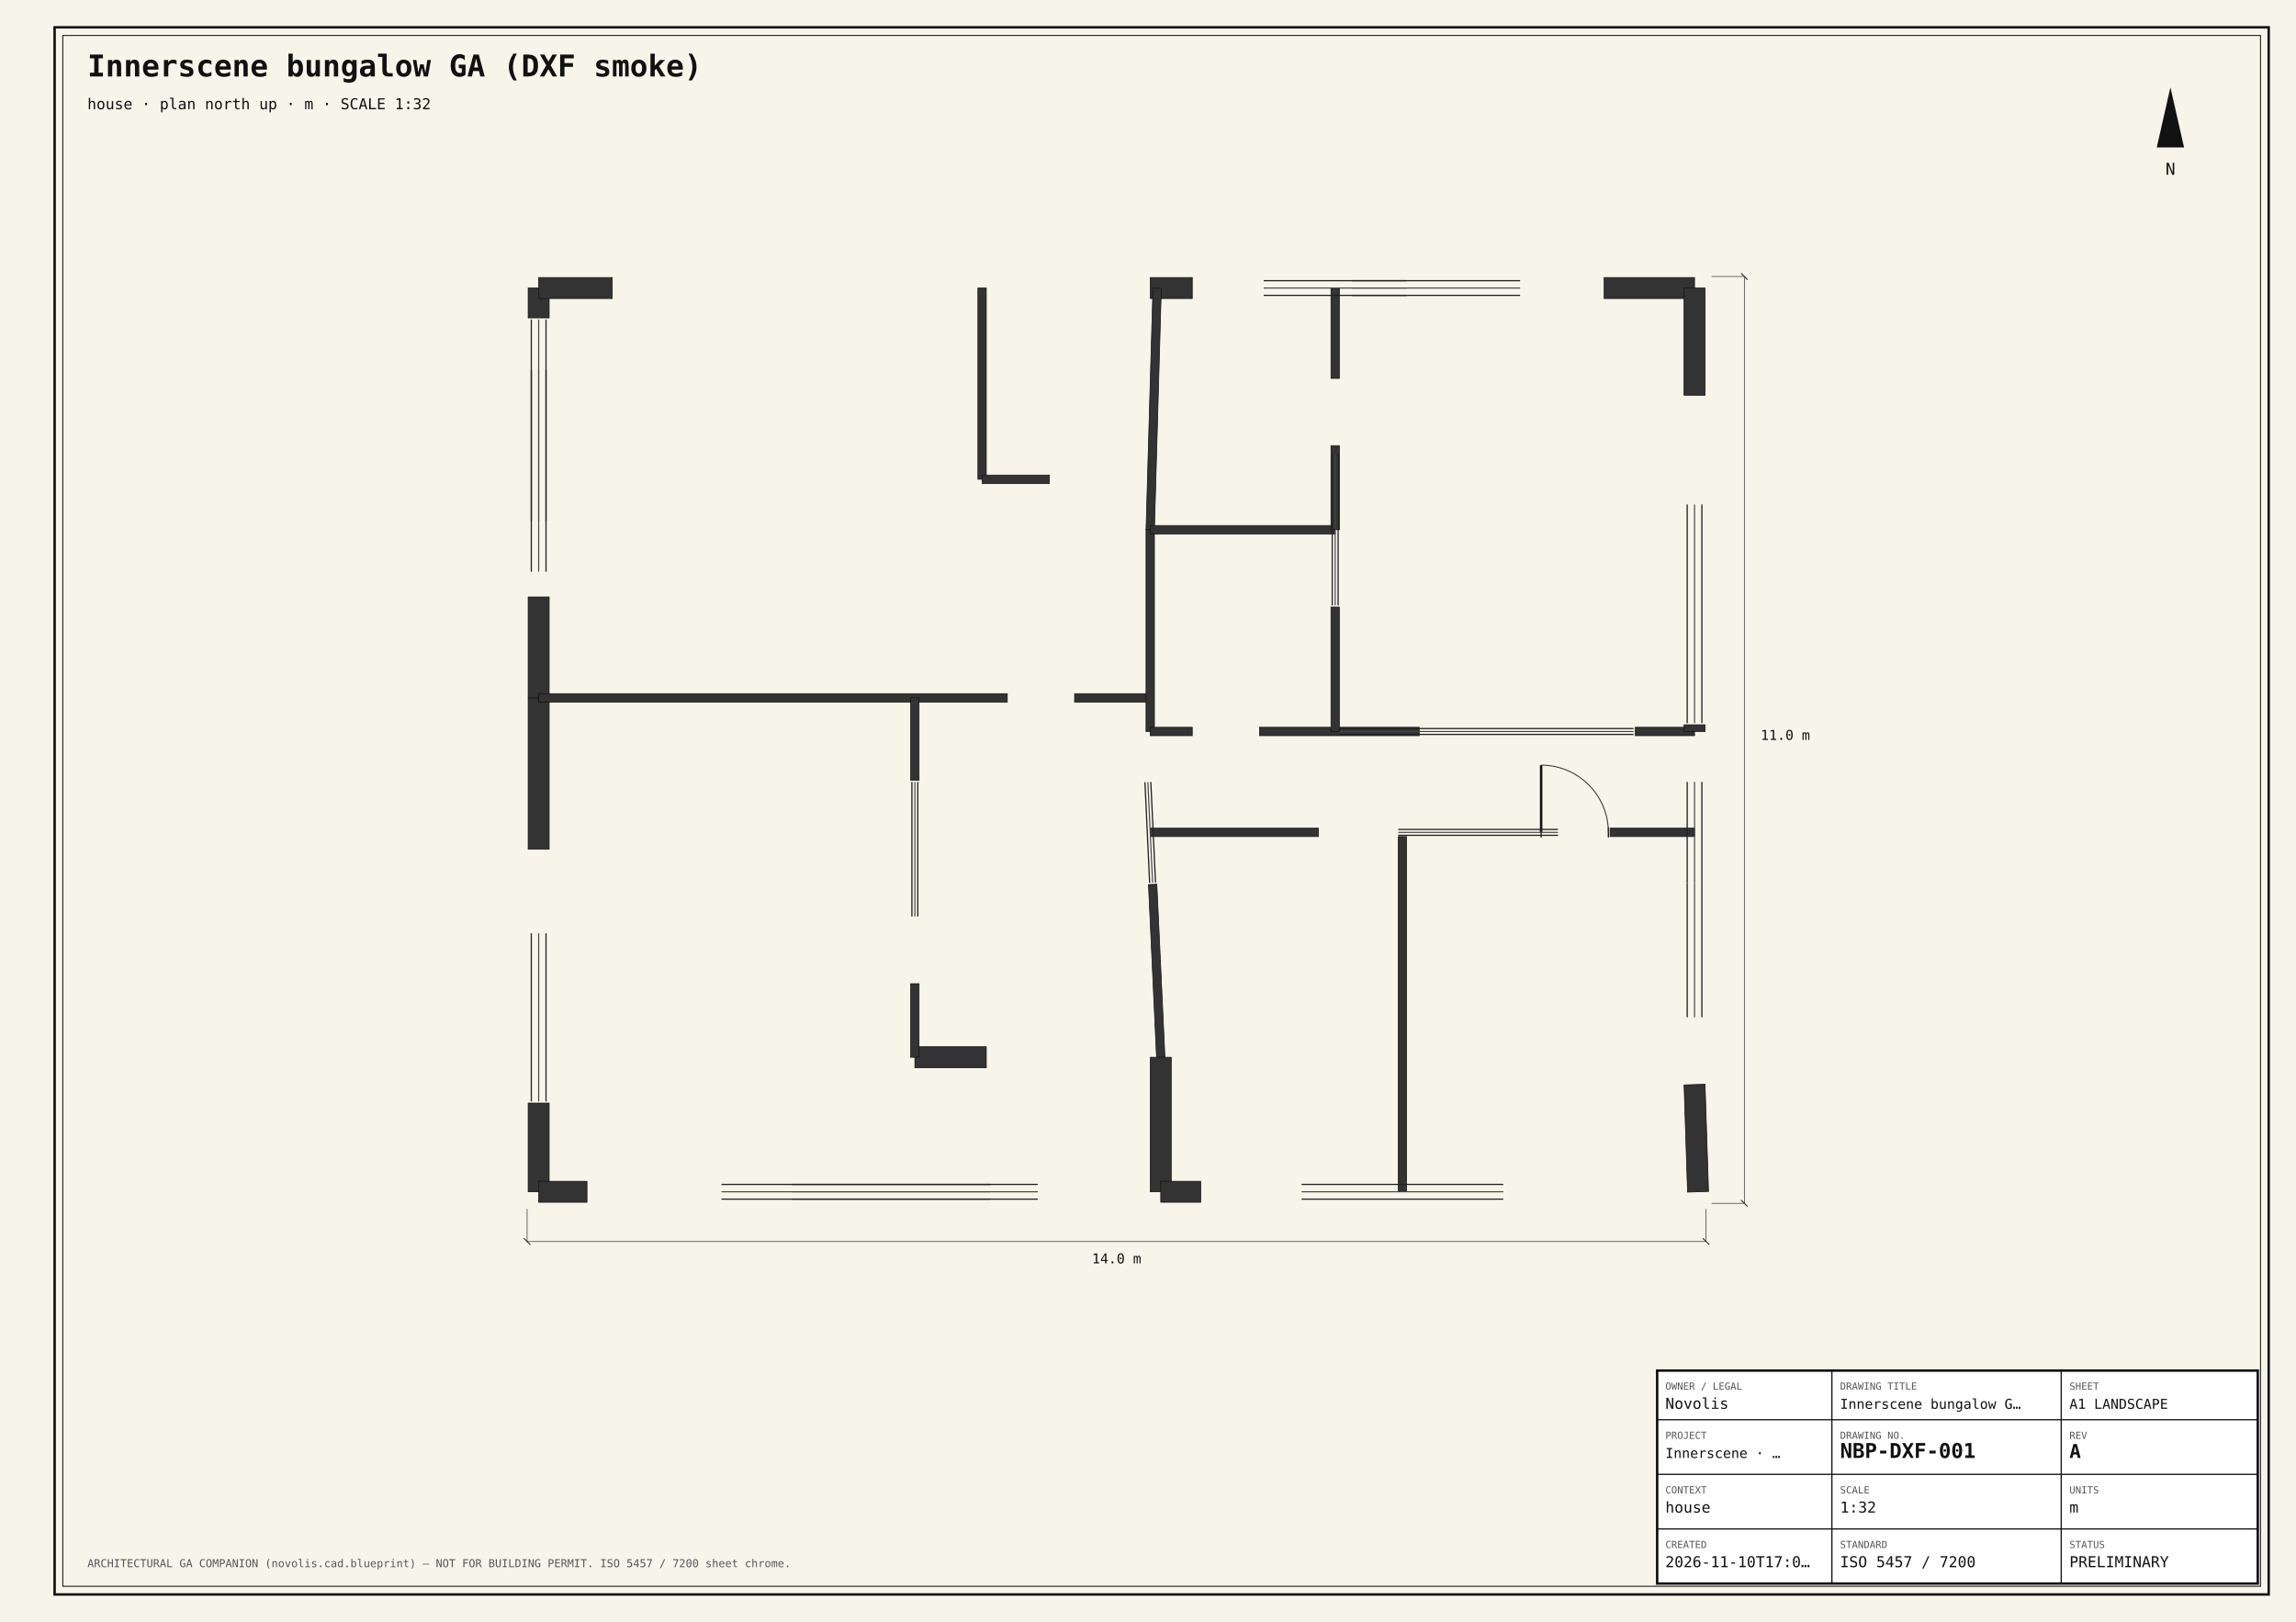
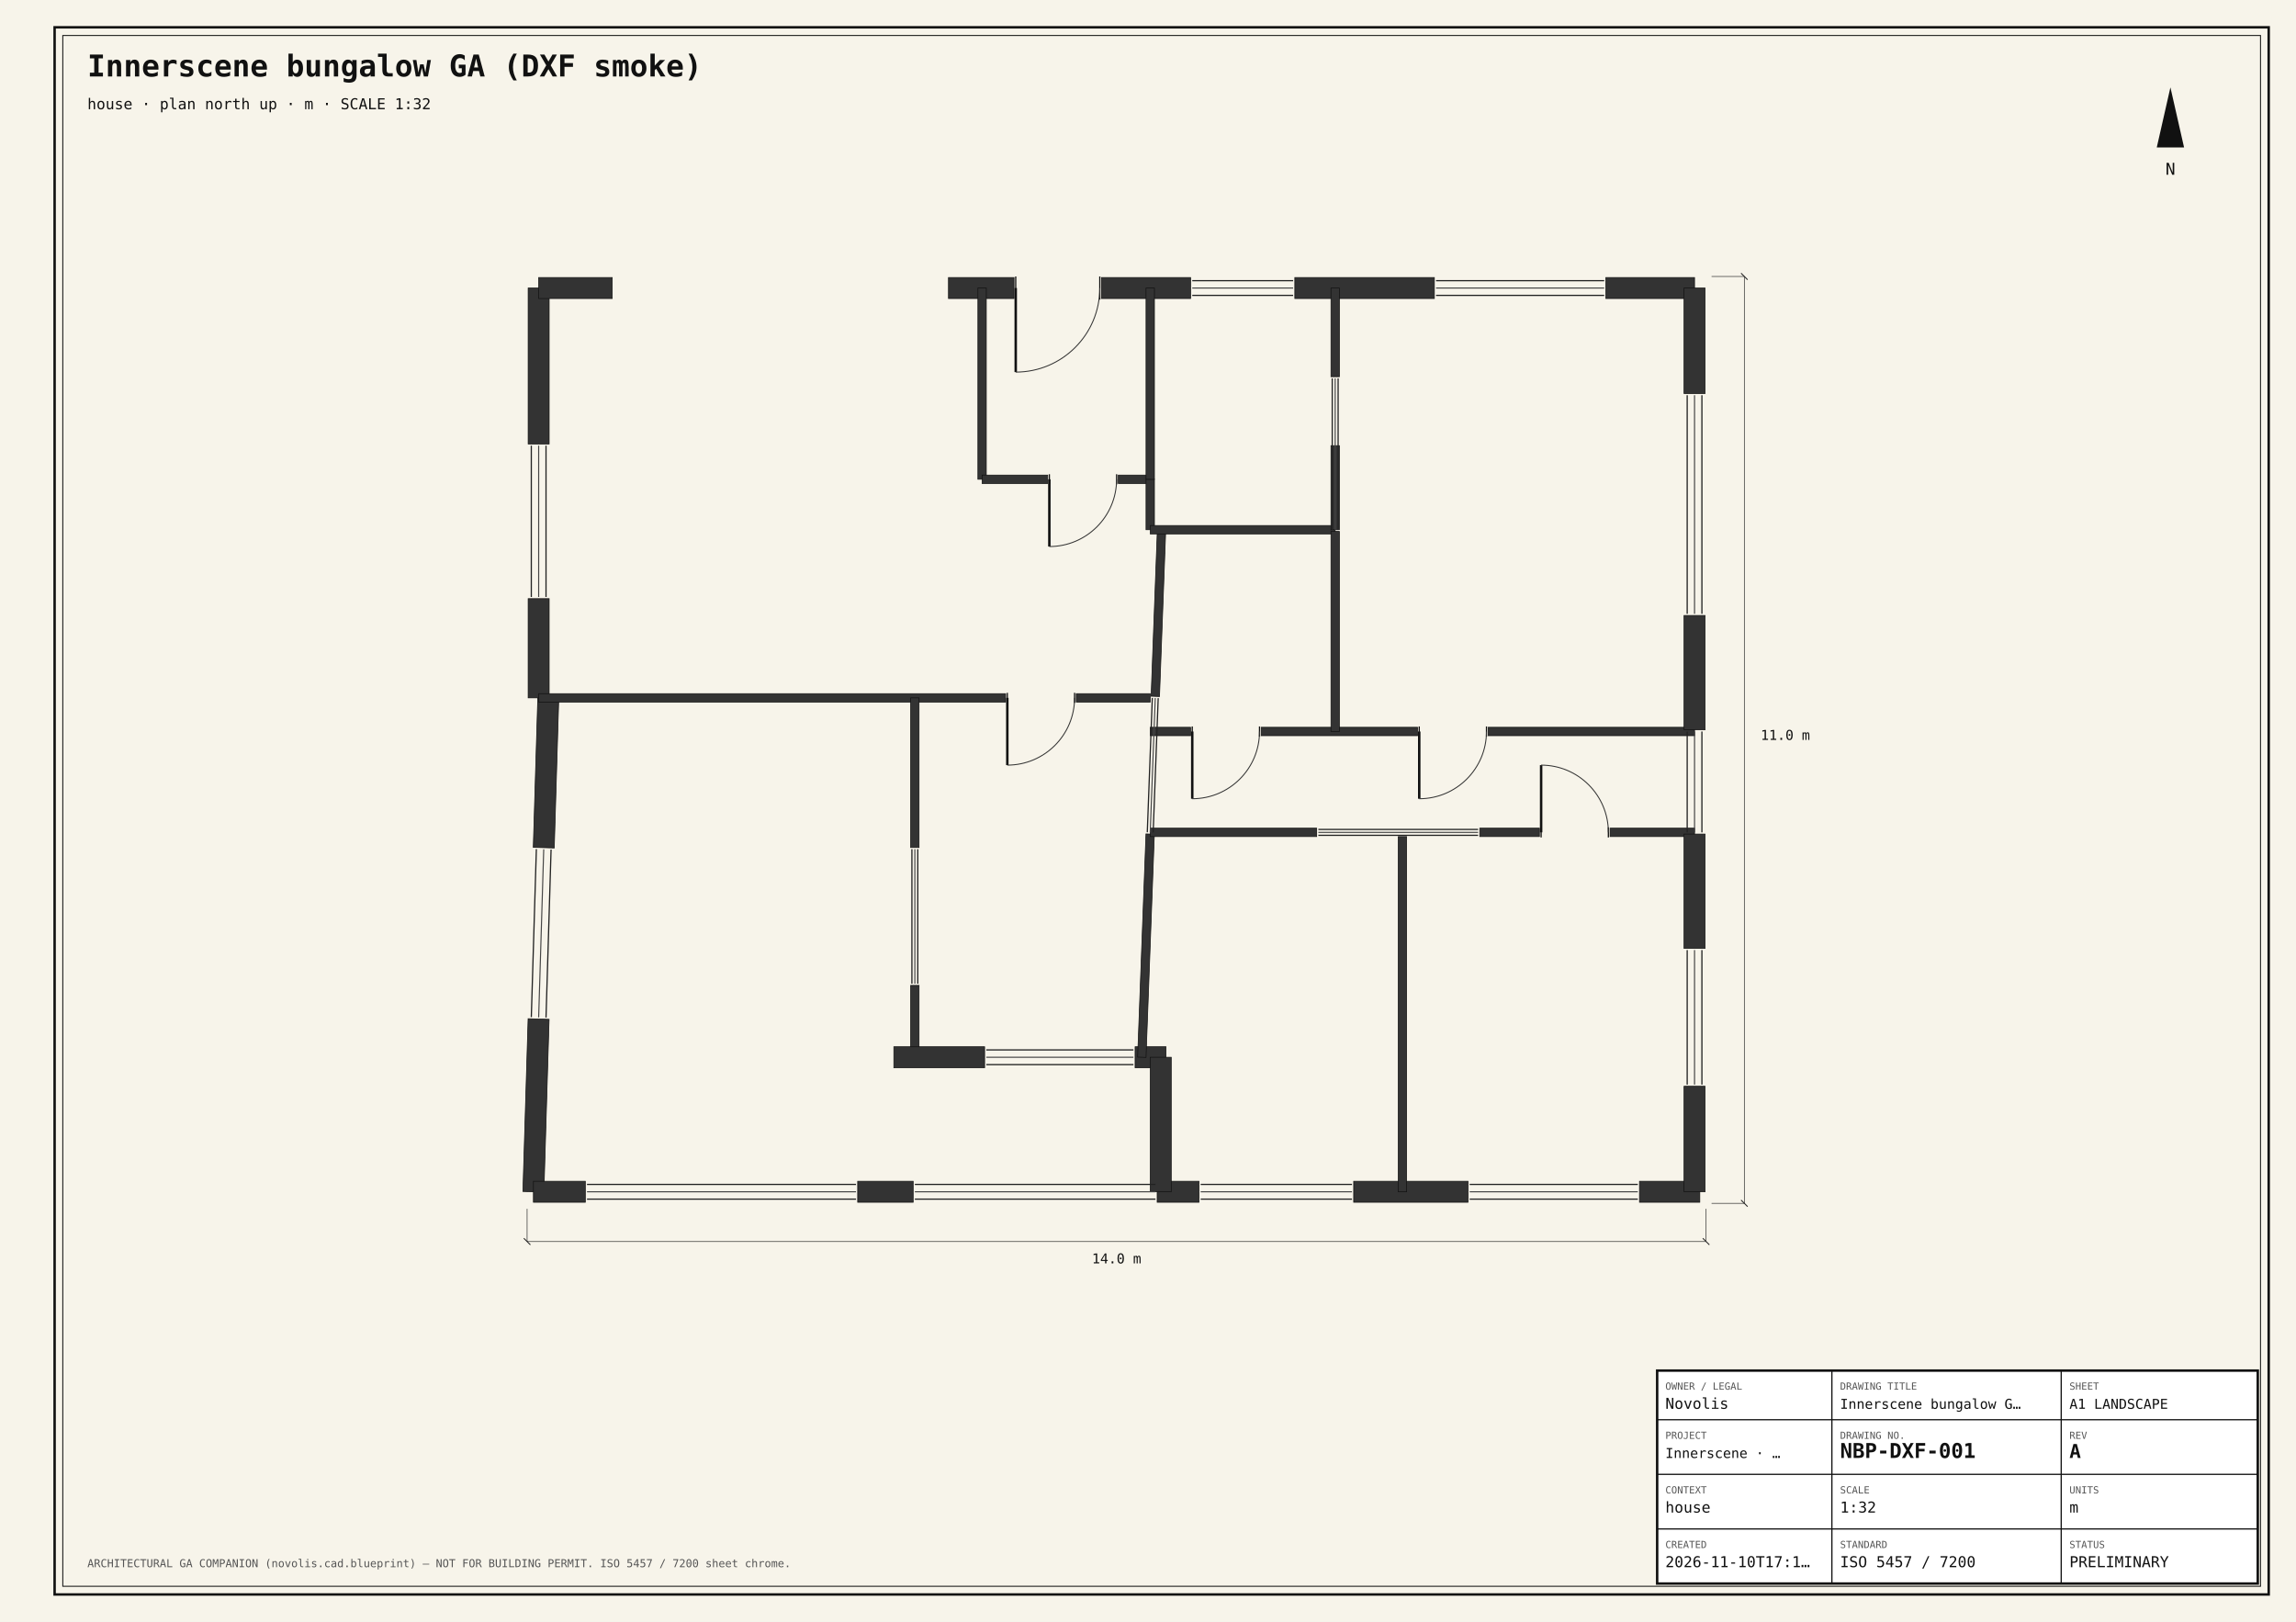
<svg xmlns="http://www.w3.org/2000/svg" id="nbp-sheet" width="841" height="594" viewBox="0 0 841 594" role="img" aria-label="Innerscene bungalow GA (DXF smoke)" data-nbp-format="novolis.cad.blueprint">
  <g data-nbp-layer="chrome.frame" data-nbp-path="chrome/frame" data-nbp-kind="chrome" data-nbp-plot="true">
    <rect x="0" y="0" width="841" height="594" fill="#f7f4ea" stroke="none" />
    <rect x="20" y="10" width="811" height="574" fill="none" stroke="#111" stroke-width="0.9" />
    <rect x="23" y="13" width="805" height="568" fill="none" stroke="#111" stroke-width="0.35" />
    <text x="32" y="28" fill="#111" font-family="IBM Plex Mono,Consolas,monospace" font-size="11" style="font-weight:600">Innerscene bungalow GA (DXF smoke)</text>
    <text x="32" y="40" fill="#111" font-family="IBM Plex Mono,Consolas,monospace" font-size="5.5">house · plan north up · m · SCALE 1:32</text>
    <g transform="translate(795 46)">
      <polygon points="0,-14 5,8 -5,8" fill="#111" stroke="none" />
      <text x="0" y="18" fill="#111" font-family="IBM Plex Mono,Consolas,monospace" font-size="6" text-anchor="middle">N</text>
    </g>
    <text x="32" y="574" fill="#555" font-family="IBM Plex Mono,Consolas,monospace" font-size="4">ARCHITECTURAL GA COMPANION (novolis.cad.blueprint) — NOT FOR BUILDING PERMIT. ISO 5457 / 7200 sheet chrome.</text>
    <g class="titleblock" data-nbp-iso="7200">
      <rect x="607" y="502" width="220" height="78" fill="#fff" stroke="#111" stroke-width="0.9" />
      <line x1="671" y1="502" x2="671" y2="580" stroke="#111" stroke-width="0.45" />
      <line x1="755" y1="502" x2="755" y2="580" stroke="#111" stroke-width="0.45" />
      <line x1="607" y1="520" x2="827" y2="520" stroke="#111" stroke-width="0.45" />
      <line x1="607" y1="540" x2="827" y2="540" stroke="#111" stroke-width="0.45" />
      <line x1="607" y1="560" x2="827" y2="560" stroke="#111" stroke-width="0.45" />
      <text x="610" y="509" fill="#555" font-family="IBM Plex Mono,Consolas,monospace" font-size="3.6">OWNER / LEGAL</text>
      <text x="610" y="516" fill="#111" font-family="IBM Plex Mono,Consolas,monospace" font-size="5.5">Novolis</text>
      <text x="674" y="509" fill="#555" font-family="IBM Plex Mono,Consolas,monospace" font-size="3.6">DRAWING TITLE</text>
      <text x="674" y="516" fill="#111" font-family="IBM Plex Mono,Consolas,monospace" font-size="5">Innerscene bungalow G…</text>
      <text x="758" y="509" fill="#555" font-family="IBM Plex Mono,Consolas,monospace" font-size="3.6">SHEET</text>
      <text x="758" y="516" fill="#111" font-family="IBM Plex Mono,Consolas,monospace" font-size="5">A1 LANDSCAPE</text>
      <text x="610" y="527" fill="#555" font-family="IBM Plex Mono,Consolas,monospace" font-size="3.6">PROJECT</text>
      <text x="610" y="534" fill="#111" font-family="IBM Plex Mono,Consolas,monospace" font-size="5">Innerscene · …</text>
      <text x="674" y="527" fill="#555" font-family="IBM Plex Mono,Consolas,monospace" font-size="3.6">DRAWING NO.</text>
      <text x="674" y="534" fill="#111" font-family="IBM Plex Mono,Consolas,monospace" font-size="7.5" style="font-weight:600">NBP-DXF-001</text>
      <text x="758" y="527" fill="#555" font-family="IBM Plex Mono,Consolas,monospace" font-size="3.6">REV</text>
      <text x="758" y="534" fill="#111" font-family="IBM Plex Mono,Consolas,monospace" font-size="7" style="font-weight:600">A</text>
      <text x="610" y="547" fill="#555" font-family="IBM Plex Mono,Consolas,monospace" font-size="3.6">CONTEXT</text>
      <text x="610" y="554" fill="#111" font-family="IBM Plex Mono,Consolas,monospace" font-size="5.5">house</text>
      <text x="674" y="547" fill="#555" font-family="IBM Plex Mono,Consolas,monospace" font-size="3.6">SCALE</text>
      <text x="674" y="554" fill="#111" font-family="IBM Plex Mono,Consolas,monospace" font-size="5.5">1:32</text>
      <text x="758" y="547" fill="#555" font-family="IBM Plex Mono,Consolas,monospace" font-size="3.6">UNITS</text>
      <text x="758" y="554" fill="#111" font-family="IBM Plex Mono,Consolas,monospace" font-size="5.5">m</text>
      <text x="610" y="567" fill="#555" font-family="IBM Plex Mono,Consolas,monospace" font-size="3.6">CREATED</text>
-       <text x="610" y="574" fill="#111" font-family="IBM Plex Mono,Consolas,monospace" font-size="5.5">2026-11-10T17:0…</text>
+       <text x="610" y="574" fill="#111" font-family="IBM Plex Mono,Consolas,monospace" font-size="5.5">2026-11-10T17:1…</text>
      <text x="674" y="567" fill="#555" font-family="IBM Plex Mono,Consolas,monospace" font-size="3.6">STANDARD</text>
      <text x="674" y="574" fill="#111" font-family="IBM Plex Mono,Consolas,monospace" font-size="5.5">ISO 5457 / 7200</text>
      <text x="758" y="567" fill="#555" font-family="IBM Plex Mono,Consolas,monospace" font-size="3.6">STATUS</text>
      <text x="758" y="574" fill="#111" font-family="IBM Plex Mono,Consolas,monospace" font-size="5.5">PRELIMINARY</text>
    </g>
  </g>
  <g data-nbp-view="level-0" data-nbp-view-kind="plan">
    <g data-nbp-layer="exterior.shell" data-nbp-path="exterior/shell" data-nbp-kind="outline" data-nbp-plot="true" />
    <g data-nbp-layer="interior.spaces" data-nbp-path="interior/spaces" data-nbp-kind="space" data-nbp-plot="true" />
    <g data-nbp-layer="structure.walls" data-nbp-path="structure/walls" data-nbp-kind="structure" data-nbp-plot="true">
-       <path d="M 193.457 436.506 L 193.457 404.021 L 201.155 404.021 L 201.155 436.506 Z" fill="#333" stroke="#111" stroke-width="0.25" />
-       <path d="M 193.457 311.029 L 193.457 255.604 L 201.155 255.604 L 201.155 311.029 Z" fill="#333" stroke="#111" stroke-width="0.25" />
-       <path d="M 193.457 255.604 L 193.457 218.654 L 201.155 218.654 L 201.155 255.604 Z" fill="#333" stroke="#111" stroke-width="0.25" />
-       <path d="M 193.457 116.425 L 193.457 105.494 L 201.155 105.494 L 201.155 116.425 Z" fill="#333" stroke="#111" stroke-width="0.25" />
-       <path d="M 197.306 432.657 L 215.011 432.657 L 215.011 440.355 L 197.306 440.355 Z" fill="#333" stroke="#111" stroke-width="0.25" />
+       <path d="M 191.534 436.39 L 193.44 373.113 L 201.135 373.344 L 199.229 436.622 Z" fill="#333" stroke="#111" stroke-width="0.25" />
+       <path d="M 195.331 310.354 L 196.98 255.594 L 204.675 255.826 L 203.025 310.586 Z" fill="#333" stroke="#111" stroke-width="0.25" />
+       <path d="M 193.457 255.604 L 193.457 219.27 L 201.155 219.27 L 201.155 255.604 Z" fill="#333" stroke="#111" stroke-width="0.25" />
+       <path d="M 193.457 162.613 L 193.457 105.494 L 201.155 105.494 L 201.155 162.613 Z" fill="#333" stroke="#111" stroke-width="0.25" />
+       <path d="M 195.382 432.657 L 214.396 432.657 L 214.396 440.355 L 195.382 440.355 Z" fill="#333" stroke="#111" stroke-width="0.25" />
+       <path d="M 314.161 432.657 L 334.484 432.657 L 334.484 440.355 L 314.161 440.355 Z" fill="#333" stroke="#111" stroke-width="0.25" />
+       <path d="M 423.857 432.657 L 439.176 432.657 L 439.176 440.355 L 423.857 440.355 Z" fill="#333" stroke="#111" stroke-width="0.25" />
+       <path d="M 495.833 432.657 L 537.71 432.657 L 537.71 440.355 L 495.833 440.355 Z" fill="#333" stroke="#111" stroke-width="0.25" />
+       <path d="M 600.525 432.657 L 622.618 432.657 L 622.618 440.355 L 600.525 440.355 Z" fill="#333" stroke="#111" stroke-width="0.25" />
      <path d="M 197.306 101.645 L 224.249 101.645 L 224.249 109.343 L 197.306 109.343 Z" fill="#333" stroke="#111" stroke-width="0.25" />
-       <path d="M 197.306 254.064 L 368.971 254.064 L 368.971 257.144 L 197.306 257.144 Z" fill="#333" stroke="#111" stroke-width="0.25" />
-       <path d="M 335.1 383.39 L 361.273 383.39 L 361.273 391.088 L 335.1 391.088 Z" fill="#333" stroke="#111" stroke-width="0.25" />
-       <path d="M 333.56 387.239 L 333.56 360.296 L 336.639 360.296 L 336.639 387.239 Z" fill="#333" stroke="#111" stroke-width="0.25" />
-       <path d="M 333.56 285.78 L 333.56 255.604 L 336.639 255.604 L 336.639 285.78 Z" fill="#333" stroke="#111" stroke-width="0.25" />
+       <path d="M 197.306 254.064 L 368.355 254.064 L 368.355 257.144 L 197.306 257.144 Z" fill="#333" stroke="#111" stroke-width="0.25" />
+       <path d="M 394.22 254.064 L 421.317 254.064 L 421.317 257.144 L 394.22 257.144 Z" fill="#333" stroke="#111" stroke-width="0.25" />
+       <path d="M 327.402 383.39 L 360.657 383.39 L 360.657 391.088 L 327.402 391.088 Z" fill="#333" stroke="#111" stroke-width="0.25" />
+       <path d="M 415.774 383.39 L 427.09 383.39 L 427.09 391.088 L 415.774 391.088 Z" fill="#333" stroke="#111" stroke-width="0.25" />
+       <path d="M 333.56 383.39 L 333.56 360.912 L 336.639 360.912 L 336.639 383.39 Z" fill="#333" stroke="#111" stroke-width="0.25" />
+       <path d="M 333.56 310.414 L 333.56 255.604 L 336.639 255.604 L 336.639 310.414 Z" fill="#333" stroke="#111" stroke-width="0.25" />
+       <path d="M 347.416 101.645 L 371.434 101.645 L 371.434 109.343 L 347.416 109.343 Z" fill="#333" stroke="#111" stroke-width="0.25" />
+       <path d="M 403.457 101.645 L 436.097 101.645 L 436.097 109.343 L 403.457 109.343 Z" fill="#333" stroke="#111" stroke-width="0.25" />
+       <path d="M 474.279 101.645 L 525.393 101.645 L 525.393 109.343 L 474.279 109.343 Z" fill="#333" stroke="#111" stroke-width="0.25" />
+       <path d="M 588.208 101.645 L 620.694 101.645 L 620.694 109.343 L 588.208 109.343 Z" fill="#333" stroke="#111" stroke-width="0.25" />
      <path d="M 358.193 175.545 L 358.193 105.494 L 361.273 105.494 L 361.273 175.545 Z" fill="#333" stroke="#111" stroke-width="0.25" />
-       <path d="M 359.733 174.006 L 384.367 174.006 L 384.367 177.085 L 359.733 177.085 Z" fill="#333" stroke="#111" stroke-width="0.25" />
-       <path d="M 393.604 254.064 L 421.317 254.064 L 421.317 257.144 L 393.604 257.144 Z" fill="#333" stroke="#111" stroke-width="0.25" />
-       <path d="M 421.317 101.645 L 436.713 101.645 L 436.713 109.343 L 421.317 109.343 Z" fill="#333" stroke="#111" stroke-width="0.25" />
-       <path d="M 423.628 387.311 L 420.669 323.993 L 423.745 323.849 L 426.704 387.167 Z" fill="#333" stroke="#111" stroke-width="0.25" />
-       <path d="M 419.777 267.921 L 419.777 194.02 L 422.856 194.02 L 422.856 267.921 Z" fill="#333" stroke="#111" stroke-width="0.25" />
-       <path d="M 419.778 193.976 L 422.305 105.522 L 425.383 105.61 L 422.856 194.064 Z" fill="#333" stroke="#111" stroke-width="0.25" />
-       <path d="M 421.317 266.381 L 436.713 266.381 L 436.713 269.46 L 421.317 269.46 Z" fill="#333" stroke="#111" stroke-width="0.25" />
-       <path d="M 421.317 303.331 L 482.9 303.331 L 482.9 306.411 L 421.317 306.411 Z" fill="#333" stroke="#111" stroke-width="0.25" />
+       <path d="M 359.733 174.006 L 383.751 174.006 L 383.751 177.085 L 359.733 177.085 Z" fill="#333" stroke="#111" stroke-width="0.25" />
+       <path d="M 409.616 174.006 L 421.317 174.006 L 421.317 177.085 L 409.616 177.085 Z" fill="#333" stroke="#111" stroke-width="0.25" />
+       <path d="M 416.699 387.182 L 419.755 305.429 L 422.832 305.544 L 419.776 387.297 Z" fill="#333" stroke="#111" stroke-width="0.25" />
+       <path d="M 421.64 255 L 423.916 194.118 L 426.993 194.233 L 424.717 255.115 Z" fill="#333" stroke="#111" stroke-width="0.25" />
+       <path d="M 419.777 194.02 L 419.777 175.545 L 422.856 175.545 L 422.856 194.02 Z" fill="#333" stroke="#111" stroke-width="0.25" />
+       <path d="M 419.777 175.545 L 419.777 105.494 L 422.856 105.494 L 422.856 175.545 Z" fill="#333" stroke="#111" stroke-width="0.25" />
+       <path d="M 421.317 266.381 L 436.097 266.381 L 436.097 269.46 L 421.317 269.46 Z" fill="#333" stroke="#111" stroke-width="0.25" />
+       <path d="M 461.962 266.381 L 519.235 266.381 L 519.235 269.46 L 461.962 269.46 Z" fill="#333" stroke="#111" stroke-width="0.25" />
+       <path d="M 545.1 266.381 L 620.694 266.381 L 620.694 269.46 L 545.1 269.46 Z" fill="#333" stroke="#111" stroke-width="0.25" />
+       <path d="M 421.317 303.331 L 482.285 303.331 L 482.285 306.411 L 421.317 306.411 Z" fill="#333" stroke="#111" stroke-width="0.25" />
+       <path d="M 542.021 303.331 L 563.883 303.331 L 563.883 306.411 L 542.021 306.411 Z" fill="#333" stroke="#111" stroke-width="0.25" />
+       <path d="M 589.748 303.331 L 620.694 303.331 L 620.694 306.411 L 589.748 306.411 Z" fill="#333" stroke="#111" stroke-width="0.25" />
      <path d="M 421.317 192.481 L 489.059 192.481 L 489.059 195.56 L 421.317 195.56 Z" fill="#333" stroke="#111" stroke-width="0.25" />
      <path d="M 421.317 436.506 L 421.317 387.239 L 429.015 387.239 L 429.015 436.506 Z" fill="#333" stroke="#111" stroke-width="0.25" />
-       <path d="M 425.166 432.657 L 439.792 432.657 L 439.792 440.355 L 425.166 440.355 Z" fill="#333" stroke="#111" stroke-width="0.25" />
-       <path d="M 461.346 266.381 L 519.851 266.381 L 519.851 269.46 L 461.346 269.46 Z" fill="#333" stroke="#111" stroke-width="0.25" />
-       <path d="M 487.519 267.921 L 487.519 222.349 L 490.598 222.349 L 490.598 267.921 Z" fill="#333" stroke="#111" stroke-width="0.25" />
+       <path d="M 487.519 267.921 L 487.519 194.636 L 490.598 194.636 L 490.598 267.921 Z" fill="#333" stroke="#111" stroke-width="0.25" />
+       <path d="M 487.519 137.979 L 487.519 105.494 L 490.598 105.494 L 490.598 137.979 Z" fill="#333" stroke="#111" stroke-width="0.25" />
      <path d="M 487.519 194.02 L 487.519 163.229 L 490.598 163.229 L 490.598 194.02 Z" fill="#333" stroke="#111" stroke-width="0.25" />
-       <path d="M 487.519 138.595 L 487.519 105.494 L 490.598 105.494 L 490.598 138.595 Z" fill="#333" stroke="#111" stroke-width="0.25" />
      <path d="M 512.153 436.506 L 512.153 306.411 L 515.232 306.411 L 515.232 436.506 Z" fill="#333" stroke="#111" stroke-width="0.25" />
-       <path d="M 589.748 303.331 L 620.694 303.331 L 620.694 306.411 L 589.748 306.411 Z" fill="#333" stroke="#111" stroke-width="0.25" />
-       <path d="M 598.986 266.381 L 620.694 266.381 L 620.694 269.46 L 598.986 269.46 Z" fill="#333" stroke="#111" stroke-width="0.25" />
-       <path d="M 587.593 101.645 L 620.694 101.645 L 620.694 109.343 L 587.593 109.343 Z" fill="#333" stroke="#111" stroke-width="0.25" />
-       <path d="M 618.13 436.632 L 616.847 397.372 L 624.541 397.121 L 625.824 436.38 Z" fill="#333" stroke="#111" stroke-width="0.25" />
-       <path d="M 616.845 267.921 L 616.845 265.457 L 624.543 265.457 L 624.543 267.921 Z" fill="#333" stroke="#111" stroke-width="0.25" />
-       <path d="M 616.845 144.753 L 616.845 105.494 L 624.543 105.494 L 624.543 144.753 Z" fill="#333" stroke="#111" stroke-width="0.25" />
+       <path d="M 616.845 436.506 L 616.845 397.862 L 624.543 397.862 L 624.543 436.506 Z" fill="#333" stroke="#111" stroke-width="0.25" />
+       <path d="M 616.845 347.364 L 616.845 305.487 L 624.543 305.487 L 624.543 347.364 Z" fill="#333" stroke="#111" stroke-width="0.25" />
+       <path d="M 616.845 267.305 L 616.845 225.428 L 624.543 225.428 L 624.543 267.305 Z" fill="#333" stroke="#111" stroke-width="0.25" />
+       <path d="M 616.845 144.138 L 616.845 105.494 L 624.543 105.494 L 624.543 144.138 Z" fill="#333" stroke="#111" stroke-width="0.25" />
    </g>
    <g data-nbp-layer="openings.all" data-nbp-path="openings/all" data-nbp-kind="opening" data-nbp-plot="true">
+       <line x1="194.613" y1="372.532" x2="196.466" y2="311.004" stroke="#222" stroke-width="0.45" />
+       <line x1="199.999" y1="372.694" x2="201.852" y2="311.166" stroke="#222" stroke-width="0.45" />
+       <line x1="197.306" y1="372.613" x2="199.159" y2="311.085" stroke="#444" stroke-width="0.4" />
+       <line x1="194.612" y1="218.654" x2="194.612" y2="163.229" stroke="#222" stroke-width="0.45" />
+       <line x1="200" y1="218.654" x2="200" y2="163.229" stroke="#222" stroke-width="0.45" />
+       <line x1="197.306" y1="218.654" x2="197.306" y2="163.229" stroke="#444" stroke-width="0.4" />
+       <line x1="215.011" y1="433.812" x2="313.545" y2="433.812" stroke="#222" stroke-width="0.45" />
+       <line x1="215.011" y1="439.2" x2="313.545" y2="439.2" stroke="#222" stroke-width="0.45" />
+       <line x1="215.011" y1="436.506" x2="313.545" y2="436.506" stroke="#444" stroke-width="0.4" />
+       <line x1="335.1" y1="433.812" x2="423.241" y2="433.812" stroke="#222" stroke-width="0.45" />
+       <line x1="335.1" y1="439.2" x2="423.241" y2="439.2" stroke="#222" stroke-width="0.45" />
+       <line x1="335.1" y1="436.506" x2="423.241" y2="436.506" stroke="#444" stroke-width="0.4" />
+       <line x1="439.792" y1="433.812" x2="495.217" y2="433.812" stroke="#222" stroke-width="0.45" />
+       <line x1="439.792" y1="439.2" x2="495.217" y2="439.2" stroke="#222" stroke-width="0.45" />
+       <line x1="439.792" y1="436.506" x2="495.217" y2="436.506" stroke="#444" stroke-width="0.4" />
+       <line x1="538.326" y1="433.812" x2="599.909" y2="433.812" stroke="#222" stroke-width="0.45" />
+       <line x1="538.326" y1="439.2" x2="599.909" y2="439.2" stroke="#222" stroke-width="0.45" />
+       <line x1="538.326" y1="436.506" x2="599.909" y2="436.506" stroke="#444" stroke-width="0.4" />
+       <line x1="368.971" y1="257.452" x2="368.971" y2="253.757" stroke="#111" stroke-width="0.45" fill="none" />
+       <line x1="393.604" y1="257.452" x2="393.604" y2="253.757" stroke="#111" stroke-width="0.45" fill="none" />
+       <line x1="368.971" y1="255.604" x2="368.971" y2="280.238" stroke="#111" stroke-width="0.9" fill="none" />
+       <path d="M 368.971 280.238 A 24.633 24.633 0 0 0 393.604 255.604" fill="none" stroke="#333" stroke-width="0.35" />
+       <line x1="361.273" y1="384.545" x2="415.158" y2="384.545" stroke="#222" stroke-width="0.45" />
+       <line x1="361.273" y1="389.933" x2="415.158" y2="389.933" stroke="#222" stroke-width="0.45" />
+       <line x1="361.273" y1="387.239" x2="415.158" y2="387.239" stroke="#444" stroke-width="0.4" />
+       <line x1="334.022" y1="360.296" x2="334.022" y2="311.029" stroke="#222" stroke-width="0.45" />
+       <line x1="336.177" y1="360.296" x2="336.177" y2="311.029" stroke="#222" stroke-width="0.45" />
+       <line x1="335.1" y1="360.296" x2="335.1" y2="311.029" stroke="#444" stroke-width="0.4" />
+       <line x1="372.05" y1="109.728" x2="372.05" y2="101.26" stroke="#111" stroke-width="0.45" fill="none" />
+       <line x1="402.842" y1="109.728" x2="402.842" y2="101.26" stroke="#111" stroke-width="0.45" fill="none" />
+       <line x1="372.05" y1="105.494" x2="372.05" y2="136.286" stroke="#111" stroke-width="0.9" fill="none" />
+       <path d="M 372.05 136.286 A 30.792 30.792 0 0 0 402.842 105.494" fill="none" stroke="#333" stroke-width="0.35" />
+       <line x1="436.713" y1="102.8" x2="473.663" y2="102.8" stroke="#222" stroke-width="0.45" />
+       <line x1="436.713" y1="108.188" x2="473.663" y2="108.188" stroke="#222" stroke-width="0.45" />
+       <line x1="436.713" y1="105.494" x2="473.663" y2="105.494" stroke="#444" stroke-width="0.4" />
+       <line x1="526.009" y1="102.8" x2="587.593" y2="102.8" stroke="#222" stroke-width="0.45" />
+       <line x1="526.009" y1="108.188" x2="587.593" y2="108.188" stroke="#222" stroke-width="0.45" />
+       <line x1="526.009" y1="105.494" x2="587.593" y2="105.494" stroke="#444" stroke-width="0.4" />
+       <line x1="384.367" y1="177.393" x2="384.367" y2="173.698" stroke="#111" stroke-width="0.45" fill="none" />
+       <line x1="409" y1="177.393" x2="409" y2="173.698" stroke="#111" stroke-width="0.45" fill="none" />
+       <line x1="384.367" y1="175.545" x2="384.367" y2="200.179" stroke="#111" stroke-width="0.9" fill="none" />
+       <path d="M 384.367 200.179 A 24.633 24.633 0 0 0 409 175.545" fill="none" stroke="#333" stroke-width="0.35" />
+       <line x1="420.24" y1="304.831" x2="422.079" y2="255.633" stroke="#222" stroke-width="0.45" />
+       <line x1="422.394" y1="304.911" x2="424.233" y2="255.713" stroke="#222" stroke-width="0.45" />
+       <line x1="421.317" y1="304.871" x2="423.156" y2="255.673" stroke="#444" stroke-width="0.4" />
+       <line x1="436.713" y1="269.768" x2="436.713" y2="266.073" stroke="#111" stroke-width="0.45" fill="none" />
+       <line x1="461.346" y1="269.768" x2="461.346" y2="266.073" stroke="#111" stroke-width="0.45" fill="none" />
+       <line x1="436.713" y1="267.921" x2="436.713" y2="292.554" stroke="#111" stroke-width="0.9" fill="none" />
+       <path d="M 436.713 292.554 A 24.633 24.633 0 0 0 461.346 267.921" fill="none" stroke="#333" stroke-width="0.35" />
+       <line x1="519.851" y1="269.768" x2="519.851" y2="266.073" stroke="#111" stroke-width="0.45" fill="none" />
+       <line x1="544.484" y1="269.768" x2="544.484" y2="266.073" stroke="#111" stroke-width="0.45" fill="none" />
+       <line x1="519.851" y1="267.921" x2="519.851" y2="292.554" stroke="#111" stroke-width="0.9" fill="none" />
+       <path d="M 519.851 292.554 A 24.633 24.633 0 0 0 544.484 267.921" fill="none" stroke="#333" stroke-width="0.35" />
+       <line x1="482.9" y1="303.793" x2="541.405" y2="303.793" stroke="#222" stroke-width="0.45" />
+       <line x1="482.9" y1="305.949" x2="541.405" y2="305.949" stroke="#222" stroke-width="0.45" />
+       <line x1="482.9" y1="304.871" x2="541.405" y2="304.871" stroke="#444" stroke-width="0.4" />
+       <line x1="487.981" y1="194.02" x2="487.981" y2="138.595" stroke="#222" stroke-width="0.45" />
+       <line x1="490.137" y1="194.02" x2="490.137" y2="138.595" stroke="#222" stroke-width="0.45" />
+       <line x1="489.059" y1="194.02" x2="489.059" y2="138.595" stroke="#444" stroke-width="0.4" />
+       <line x1="618" y1="397.247" x2="618" y2="347.98" stroke="#222" stroke-width="0.45" />
+       <line x1="623.388" y1="397.247" x2="623.388" y2="347.98" stroke="#222" stroke-width="0.45" />
+       <line x1="620.694" y1="397.247" x2="620.694" y2="347.98" stroke="#444" stroke-width="0.4" />
+       <line x1="618" y1="304.871" x2="618" y2="267.921" stroke="#222" stroke-width="0.45" />
+       <line x1="623.388" y1="304.871" x2="623.388" y2="267.921" stroke="#222" stroke-width="0.45" />
+       <line x1="620.694" y1="304.871" x2="620.694" y2="267.921" stroke="#444" stroke-width="0.4" />
+       <line x1="618" y1="224.812" x2="618" y2="144.753" stroke="#222" stroke-width="0.45" />
+       <line x1="623.388" y1="224.812" x2="623.388" y2="144.753" stroke="#222" stroke-width="0.45" />
+       <line x1="620.694" y1="224.812" x2="620.694" y2="144.753" stroke="#444" stroke-width="0.4" />
      <line x1="564.499" y1="303.024" x2="564.499" y2="306.719" stroke="#111" stroke-width="0.45" fill="none" />
      <line x1="589.132" y1="303.024" x2="589.132" y2="306.719" stroke="#111" stroke-width="0.45" fill="none" />
      <line x1="564.499" y1="304.871" x2="564.499" y2="280.238" stroke="#111" stroke-width="0.9" fill="none" />
      <path d="M 564.499 280.238 A 24.633 24.633 0 0 1 589.132 304.871" fill="none" stroke="#333" stroke-width="0.35" />
-       <line x1="194.612" y1="403.405" x2="194.612" y2="341.821" stroke="#222" stroke-width="0.45" />
-       <line x1="200" y1="403.405" x2="200" y2="341.821" stroke="#222" stroke-width="0.45" />
-       <line x1="197.306" y1="403.405" x2="197.306" y2="341.821" stroke="#444" stroke-width="0.4" />
-       <line x1="194.612" y1="209.416" x2="194.612" y2="117.041" stroke="#222" stroke-width="0.45" />
-       <line x1="200" y1="209.416" x2="200" y2="117.041" stroke="#222" stroke-width="0.45" />
-       <line x1="197.306" y1="209.416" x2="197.306" y2="117.041" stroke="#444" stroke-width="0.4" />
-       <line x1="194.612" y1="190.941" x2="194.612" y2="135.516" stroke="#222" stroke-width="0.45" />
-       <line x1="200" y1="190.941" x2="200" y2="135.516" stroke="#222" stroke-width="0.45" />
-       <line x1="197.306" y1="190.941" x2="197.306" y2="135.516" stroke="#444" stroke-width="0.4" />
-       <line x1="264.278" y1="433.812" x2="362.812" y2="433.812" stroke="#222" stroke-width="0.45" />
-       <line x1="264.278" y1="439.2" x2="362.812" y2="439.2" stroke="#222" stroke-width="0.45" />
-       <line x1="264.278" y1="436.506" x2="362.812" y2="436.506" stroke="#444" stroke-width="0.4" />
-       <line x1="290.067" y1="433.812" x2="380.133" y2="433.812" stroke="#222" stroke-width="0.45" />
-       <line x1="290.067" y1="439.2" x2="380.133" y2="439.2" stroke="#222" stroke-width="0.45" />
-       <line x1="290.067" y1="436.506" x2="380.133" y2="436.506" stroke="#444" stroke-width="0.4" />
-       <line x1="334.022" y1="335.663" x2="334.022" y2="286.396" stroke="#222" stroke-width="0.45" />
-       <line x1="336.177" y1="335.663" x2="336.177" y2="286.396" stroke="#222" stroke-width="0.45" />
-       <line x1="335.1" y1="335.663" x2="335.1" y2="286.396" stroke="#444" stroke-width="0.4" />
-       <line x1="462.886" y1="102.8" x2="515.232" y2="102.8" stroke="#222" stroke-width="0.45" />
-       <line x1="462.886" y1="108.188" x2="515.232" y2="108.188" stroke="#222" stroke-width="0.45" />
-       <line x1="462.886" y1="105.494" x2="515.232" y2="105.494" stroke="#444" stroke-width="0.4" />
-       <line x1="421.102" y1="323.356" x2="419.379" y2="286.486" stroke="#222" stroke-width="0.45" />
-       <line x1="423.255" y1="323.256" x2="421.532" y2="286.386" stroke="#222" stroke-width="0.45" />
-       <line x1="422.178" y1="323.306" x2="420.455" y2="286.436" stroke="#444" stroke-width="0.4" />
-       <line x1="490.598" y1="266.843" x2="598.37" y2="266.843" stroke="#222" stroke-width="0.45" />
-       <line x1="490.598" y1="268.999" x2="598.37" y2="268.999" stroke="#222" stroke-width="0.45" />
-       <line x1="490.598" y1="267.921" x2="598.37" y2="267.921" stroke="#444" stroke-width="0.4" />
-       <line x1="512.153" y1="303.793" x2="570.657" y2="303.793" stroke="#222" stroke-width="0.45" />
-       <line x1="512.153" y1="305.949" x2="570.657" y2="305.949" stroke="#222" stroke-width="0.45" />
-       <line x1="512.153" y1="304.871" x2="570.657" y2="304.871" stroke="#444" stroke-width="0.4" />
-       <line x1="476.742" y1="433.812" x2="550.642" y2="433.812" stroke="#222" stroke-width="0.45" />
-       <line x1="476.742" y1="439.2" x2="550.642" y2="439.2" stroke="#222" stroke-width="0.45" />
-       <line x1="476.742" y1="436.506" x2="550.642" y2="436.506" stroke="#444" stroke-width="0.4" />
-       <line x1="495.217" y1="102.8" x2="556.801" y2="102.8" stroke="#222" stroke-width="0.45" />
-       <line x1="495.217" y1="108.188" x2="556.801" y2="108.188" stroke="#222" stroke-width="0.45" />
-       <line x1="495.217" y1="105.494" x2="556.801" y2="105.494" stroke="#444" stroke-width="0.4" />
-       <line x1="487.981" y1="221.733" x2="487.981" y2="166.308" stroke="#222" stroke-width="0.45" />
-       <line x1="490.137" y1="221.733" x2="490.137" y2="166.308" stroke="#222" stroke-width="0.45" />
-       <line x1="489.059" y1="221.733" x2="489.059" y2="166.308" stroke="#444" stroke-width="0.4" />
-       <line x1="618" y1="372.587" x2="618" y2="323.372" stroke="#222" stroke-width="0.45" />
-       <line x1="623.388" y1="372.587" x2="623.388" y2="323.372" stroke="#222" stroke-width="0.45" />
-       <line x1="620.694" y1="372.587" x2="620.694" y2="323.372" stroke="#444" stroke-width="0.4" />
-       <line x1="618" y1="323.346" x2="618" y2="286.396" stroke="#222" stroke-width="0.45" />
-       <line x1="623.388" y1="323.346" x2="623.388" y2="286.396" stroke="#222" stroke-width="0.45" />
-       <line x1="620.694" y1="323.346" x2="620.694" y2="286.396" stroke="#444" stroke-width="0.4" />
-       <line x1="618" y1="264.842" x2="618" y2="184.783" stroke="#222" stroke-width="0.45" />
-       <line x1="623.388" y1="264.842" x2="623.388" y2="184.783" stroke="#222" stroke-width="0.45" />
-       <line x1="620.694" y1="264.842" x2="620.694" y2="184.783" stroke="#444" stroke-width="0.4" />
    </g>
    <g data-nbp-layer="dims.primary" data-nbp-path="dims/primary" data-nbp-kind="dimension" data-nbp-plot="true">
      <line x1="193.072" y1="442.74" x2="193.072" y2="454.74" stroke="#222" stroke-width="0.22" />
      <line x1="624.928" y1="442.74" x2="624.928" y2="454.74" stroke="#222" stroke-width="0.22" />
      <line x1="193.072" y1="454.74" x2="624.928" y2="454.74" stroke="#222" stroke-width="0.22" />
      <line x1="191.872" y1="453.54" x2="194.272" y2="455.94" stroke="#222" stroke-width="0.35" />
      <line x1="623.728" y1="453.54" x2="626.128" y2="455.94" stroke="#222" stroke-width="0.35" />
      <text x="409" y="462.74" fill="#111" font-family="IBM Plex Mono,Consolas,monospace" font-size="5" text-anchor="middle">14.0 m</text>
      <line x1="626.928" y1="101.26" x2="638.928" y2="101.26" stroke="#222" stroke-width="0.22" />
      <line x1="626.928" y1="440.74" x2="638.928" y2="440.74" stroke="#222" stroke-width="0.22" />
      <line x1="638.928" y1="101.26" x2="638.928" y2="440.74" stroke="#222" stroke-width="0.22" />
      <line x1="637.728" y1="100.06" x2="640.128" y2="102.46" stroke="#222" stroke-width="0.35" />
      <line x1="637.728" y1="439.54" x2="640.128" y2="441.94" stroke="#222" stroke-width="0.35" />
      <text x="644.928" y="271" fill="#111" font-family="IBM Plex Mono,Consolas,monospace" font-size="5">11.0 m</text>
    </g>
  </g>
</svg>
